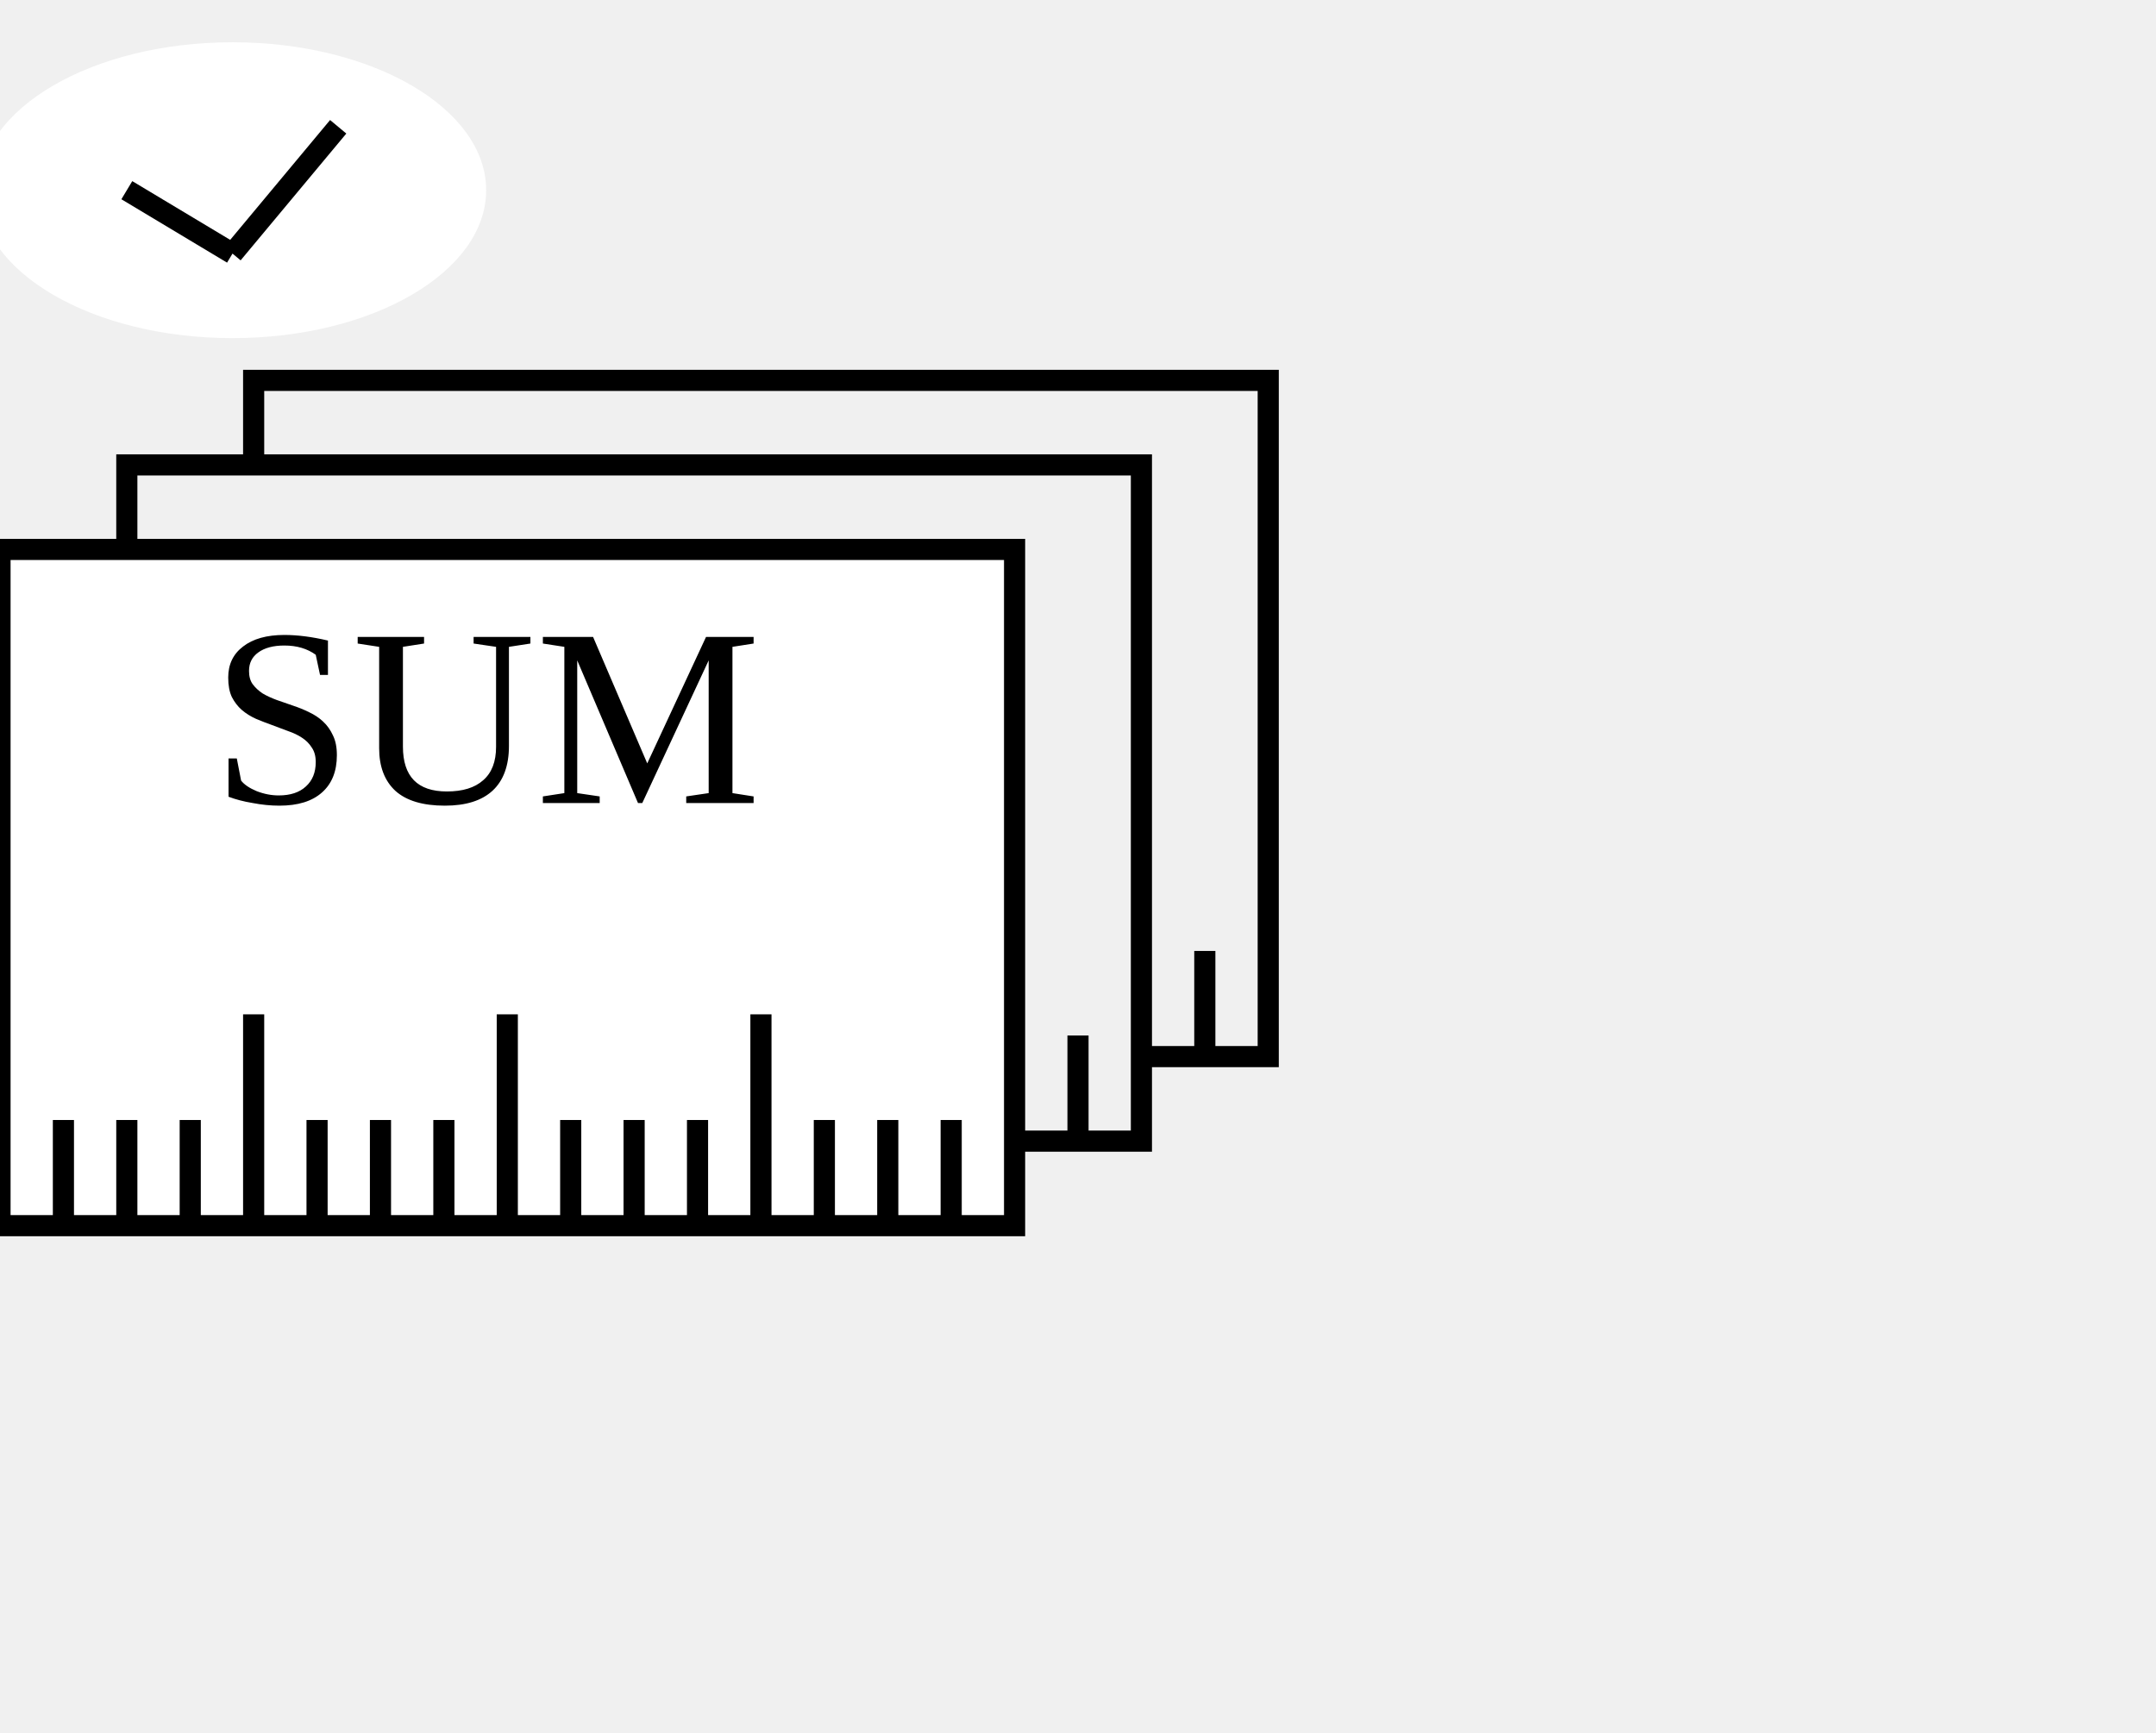
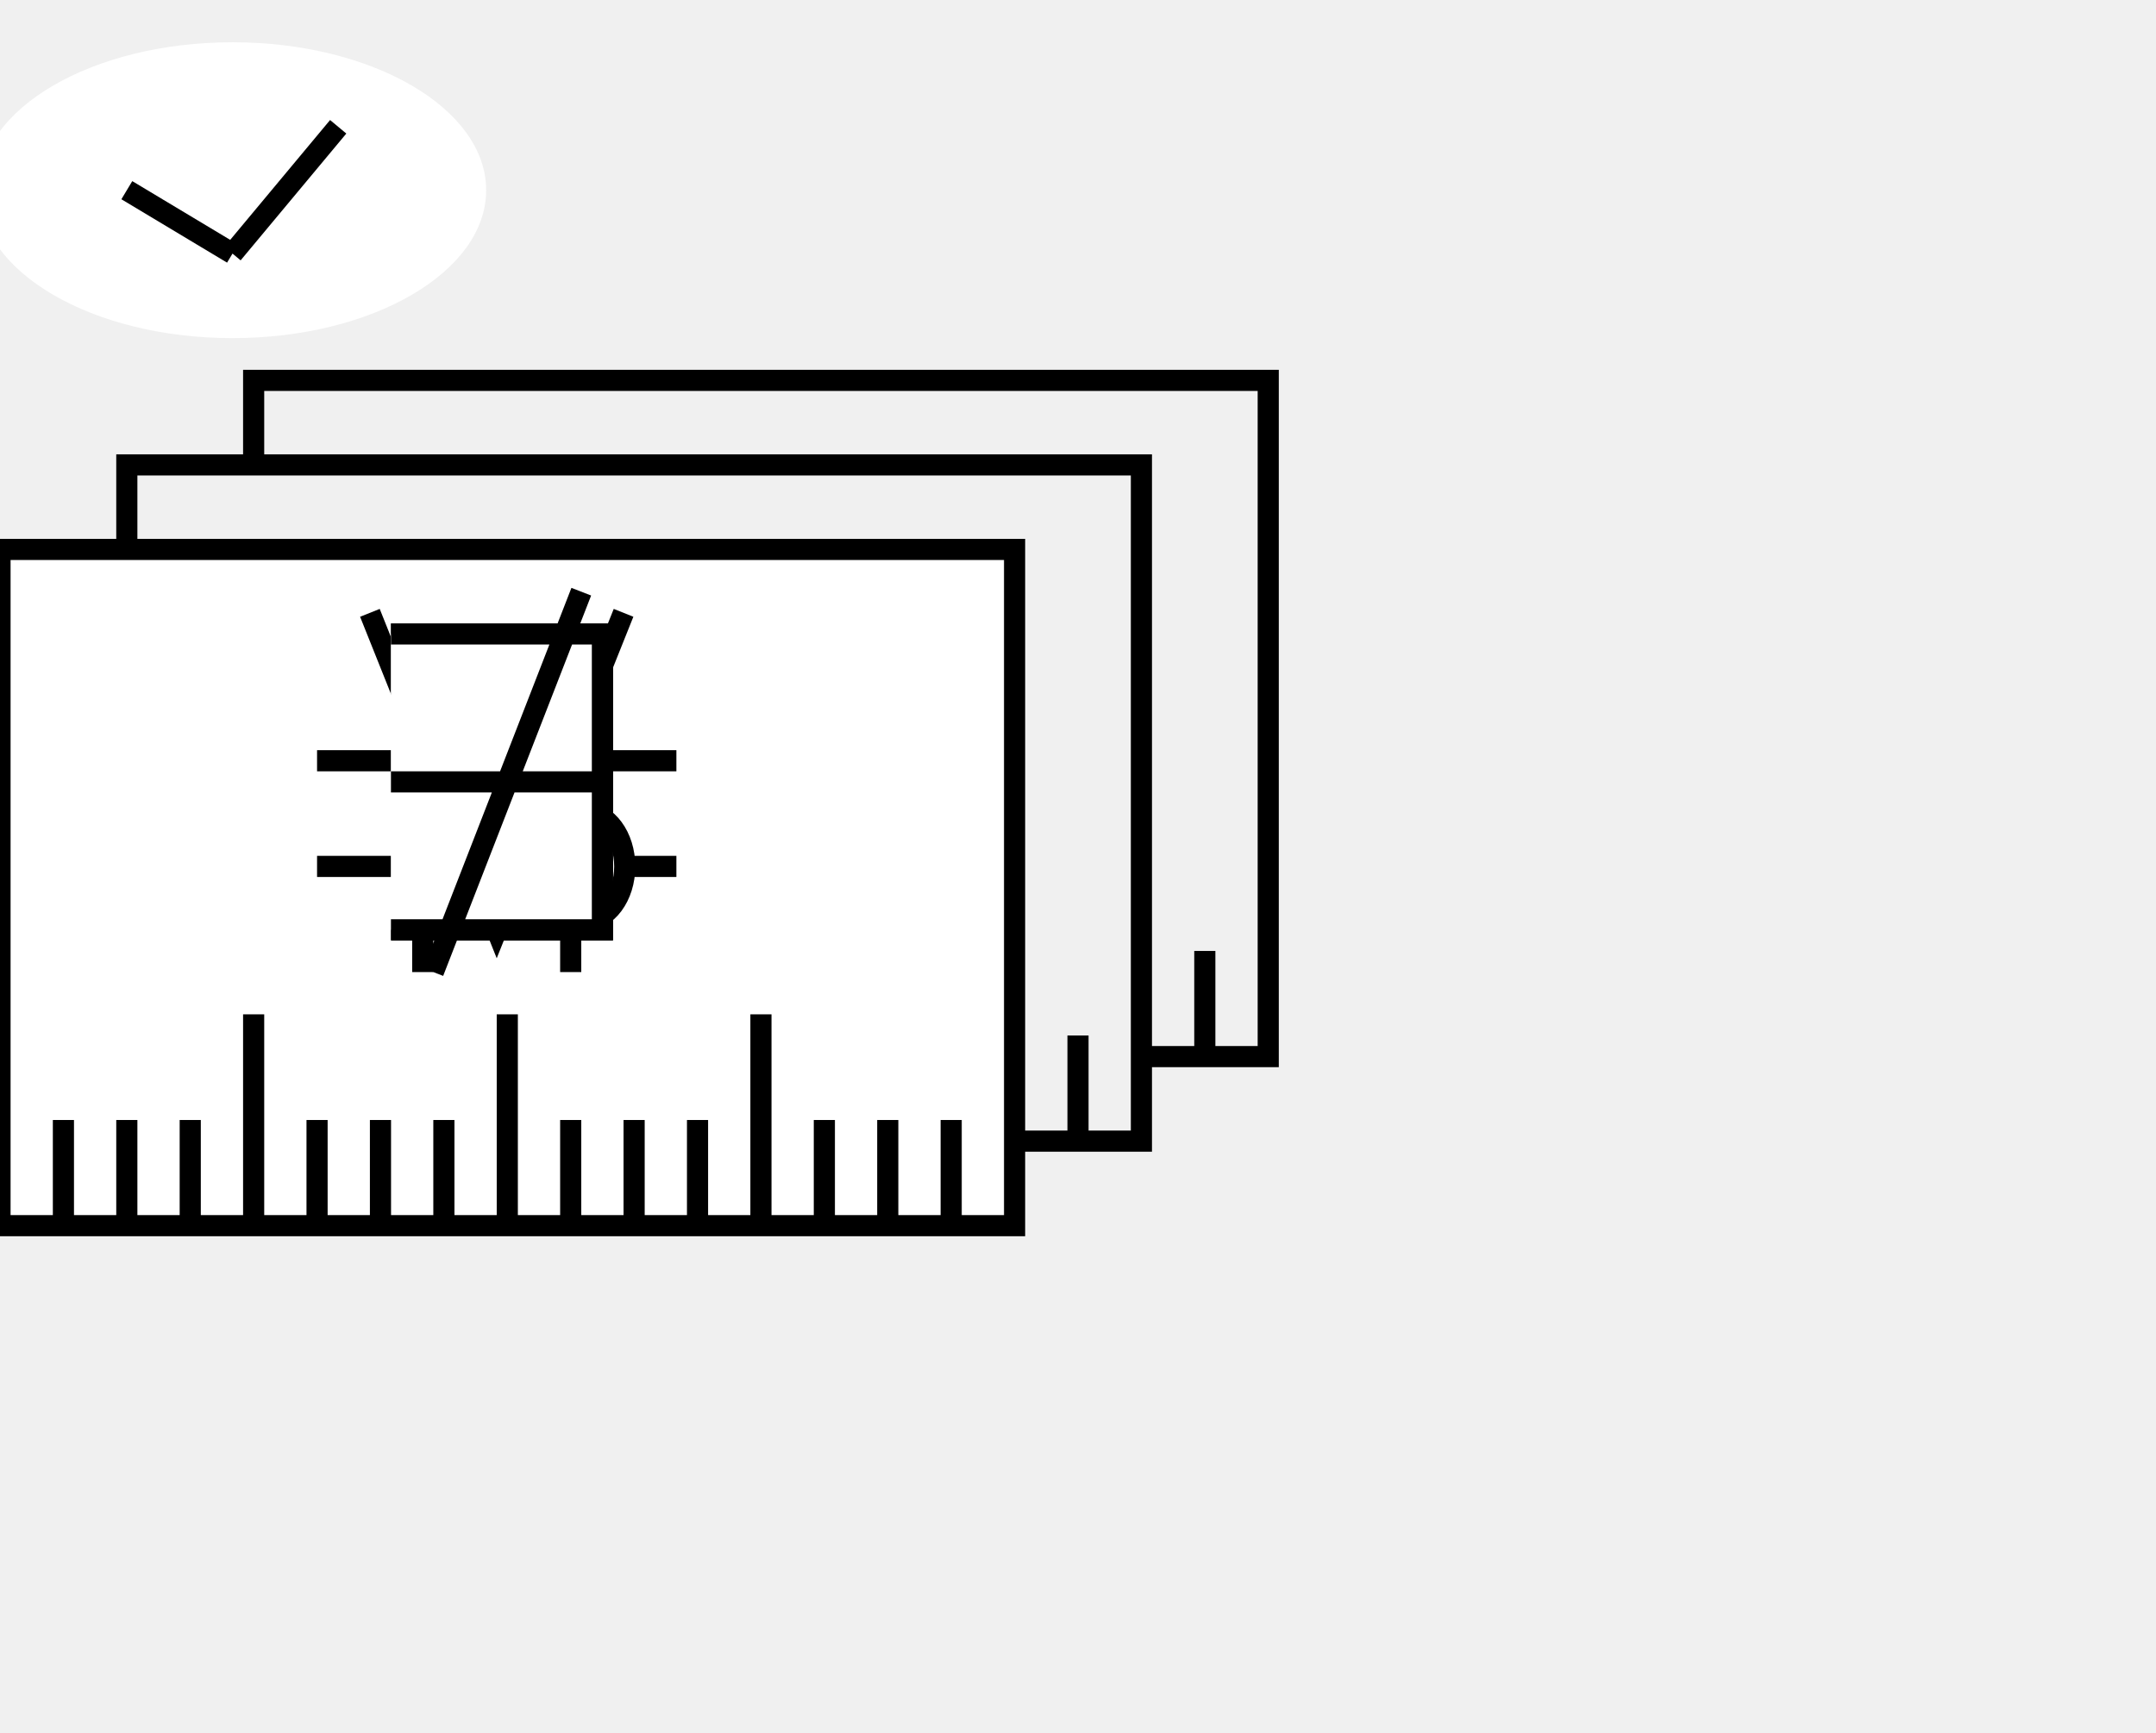
<svg xmlns="http://www.w3.org/2000/svg" xmlns:ns1="http://www.b3mn.org/oryx" width="102" height="82" version="1.0">
  <defs />
  <ns1:magnets>
    <ns1:magnet ns1:cx="0" ns1:cy="42" ns1:anchors="left" />
    <ns1:magnet ns1:cx="24" ns1:cy="58" ns1:anchors="bottom" />
    <ns1:magnet ns1:cx="48" ns1:cy="42" ns1:anchors="right" />
    <ns1:magnet ns1:cx="20" ns1:cy="26" ns1:anchors="top" />
    <ns1:magnet ns1:cx="24" ns1:cy="42" ns1:default="yes" />
  </ns1:magnets>
  <g pointer-events="fill" ns1:minimumSize="15 10" ns1:maximumSize="240 160">
    <g id="timeAggregatedMeasure">
      <rect ns1:resize="vertical horizontal" x="0" y="26" width="48" height="32" stroke="black" stroke-width="1" fill="white" />
      <path ns1:resize="vertical horizontal" fill="none" stroke="black" stroke-width="1" d="M3 53 v5 m 3 -5 v5 m 3 -5 v5 m 3 -10 v10 m 3 -5 v5 m 3 -5 v5 m 3 -5 v5 m 3 -10 v10 m 3 -5 v5 m 3 -5 v5 m 3 -5 v5 m 3 -10 v10 m 3 -5 v5 m 3 -5 v5 m 3 -5 v5" />
      <path ns1:resize="vertical horizontal" fill="none" stroke="black" stroke-width="1" d="M6 26 v-4 h48 v32 h-6 M 51 49 v5" />
      <path ns1:resize="vertical horizontal" fill="none" stroke="black" stroke-width="1" d="M 12 22 v-4 h48 v32 h-6 M 57 45 v5" />
      <ellipse ns1:anchors="top left" cx="11" cy="9" rx="12" ry="7" fill="white" />
      <path ns1:anchors="top left" d="M6,9 L11 12 M11,12 L16,6" stroke="black" stroke-width="1" fill="none" />
    </g>
-     <text font-size="12" id="sum" x="10" y="38" ns1:align="middle left" ns1:fittoelem="timeAggregatedMeasure"> SUM </text>
+     <g id="numberProcIns">
+       <path ns1:align="middle left" ns1:fittoelem="timeAggregatedMeasure" stroke="black" fill="#FFFFFF" d="m20,31v15m7,-15v15m-12,-10h17m-17,5h17" />
+     </g>
+     <g id="percentageProcIns">
+       <path ns1:align="middle left" stroke="black" fill="#FFFFFF" d="m19.667,43.889l9,-13.444" />
+       <ellipse ns1:align="middle left" fill="#ffffff" stroke="#000000" cx="21.222" cy="33" rx="1.889" ry="2.556" />
+       <ellipse ns1:align="middle left" fill="#ffffff" stroke="#000000" cx="27.667" cy="41" rx="1.889" ry="2.556" />
+     </g>
+     <g id="allProcIns">
+       <path ns1:align="middle left" stroke="black" fill="#FFFFFF" d="m17.5,29l6,15l6,-15m-10,6h8" />
+     </g>
+     <g id="atLeastOneProcIns">
+       <path ns1:align="middle left" d="m18.5,30h10l0,14l-10,0m0,-7h10" fill="#FFFFFF" stroke="black" />
+     </g>
+     <g id="noProcIns">
+       <path ns1:align="middle left" stroke="black" fill="#FFFFFF" d="m18.5,30h10l0,14l-10,0m0,-7h10m-8,9l7,-18" />
+     </g>
+     <text ns1:anchors="top left" font-size="12" id="stateAggregationFunction" x="10" y="45" ns1:align="bottom left" stroke="green" ns1:fittoelem="numberProcIns" />
+     <text ns1:anchors="top left" font-size="12" id="stateAggregationFunction" x="10" y="45" ns1:align="bottom left" stroke="green" ns1:fittoelem="percentageProcIns" />
+     <text ns1:anchors="top left" font-size="12" id="stateAggregationFunction" x="10" y="45" ns1:align="bottom left" stroke="green" ns1:fittoelem="allProcIns" />
+     <text ns1:anchors="top left" font-size="12" id="stateAggregationFunction" x="10" y="45" ns1:align="bottom left" stroke="green" ns1:fittoelem="atLeastOneProcIns" />
+     <text ns1:anchors="top left" font-size="12" id="stateAggregationFunction" x="10" y="45" ns1:align="bottom left" stroke="green" ns1:fittoelem="noProcIns" />
    <text font-size="11" id="text" x="30" y="60" ns1:align="top center" stroke="black" />
  </g>
</svg>
